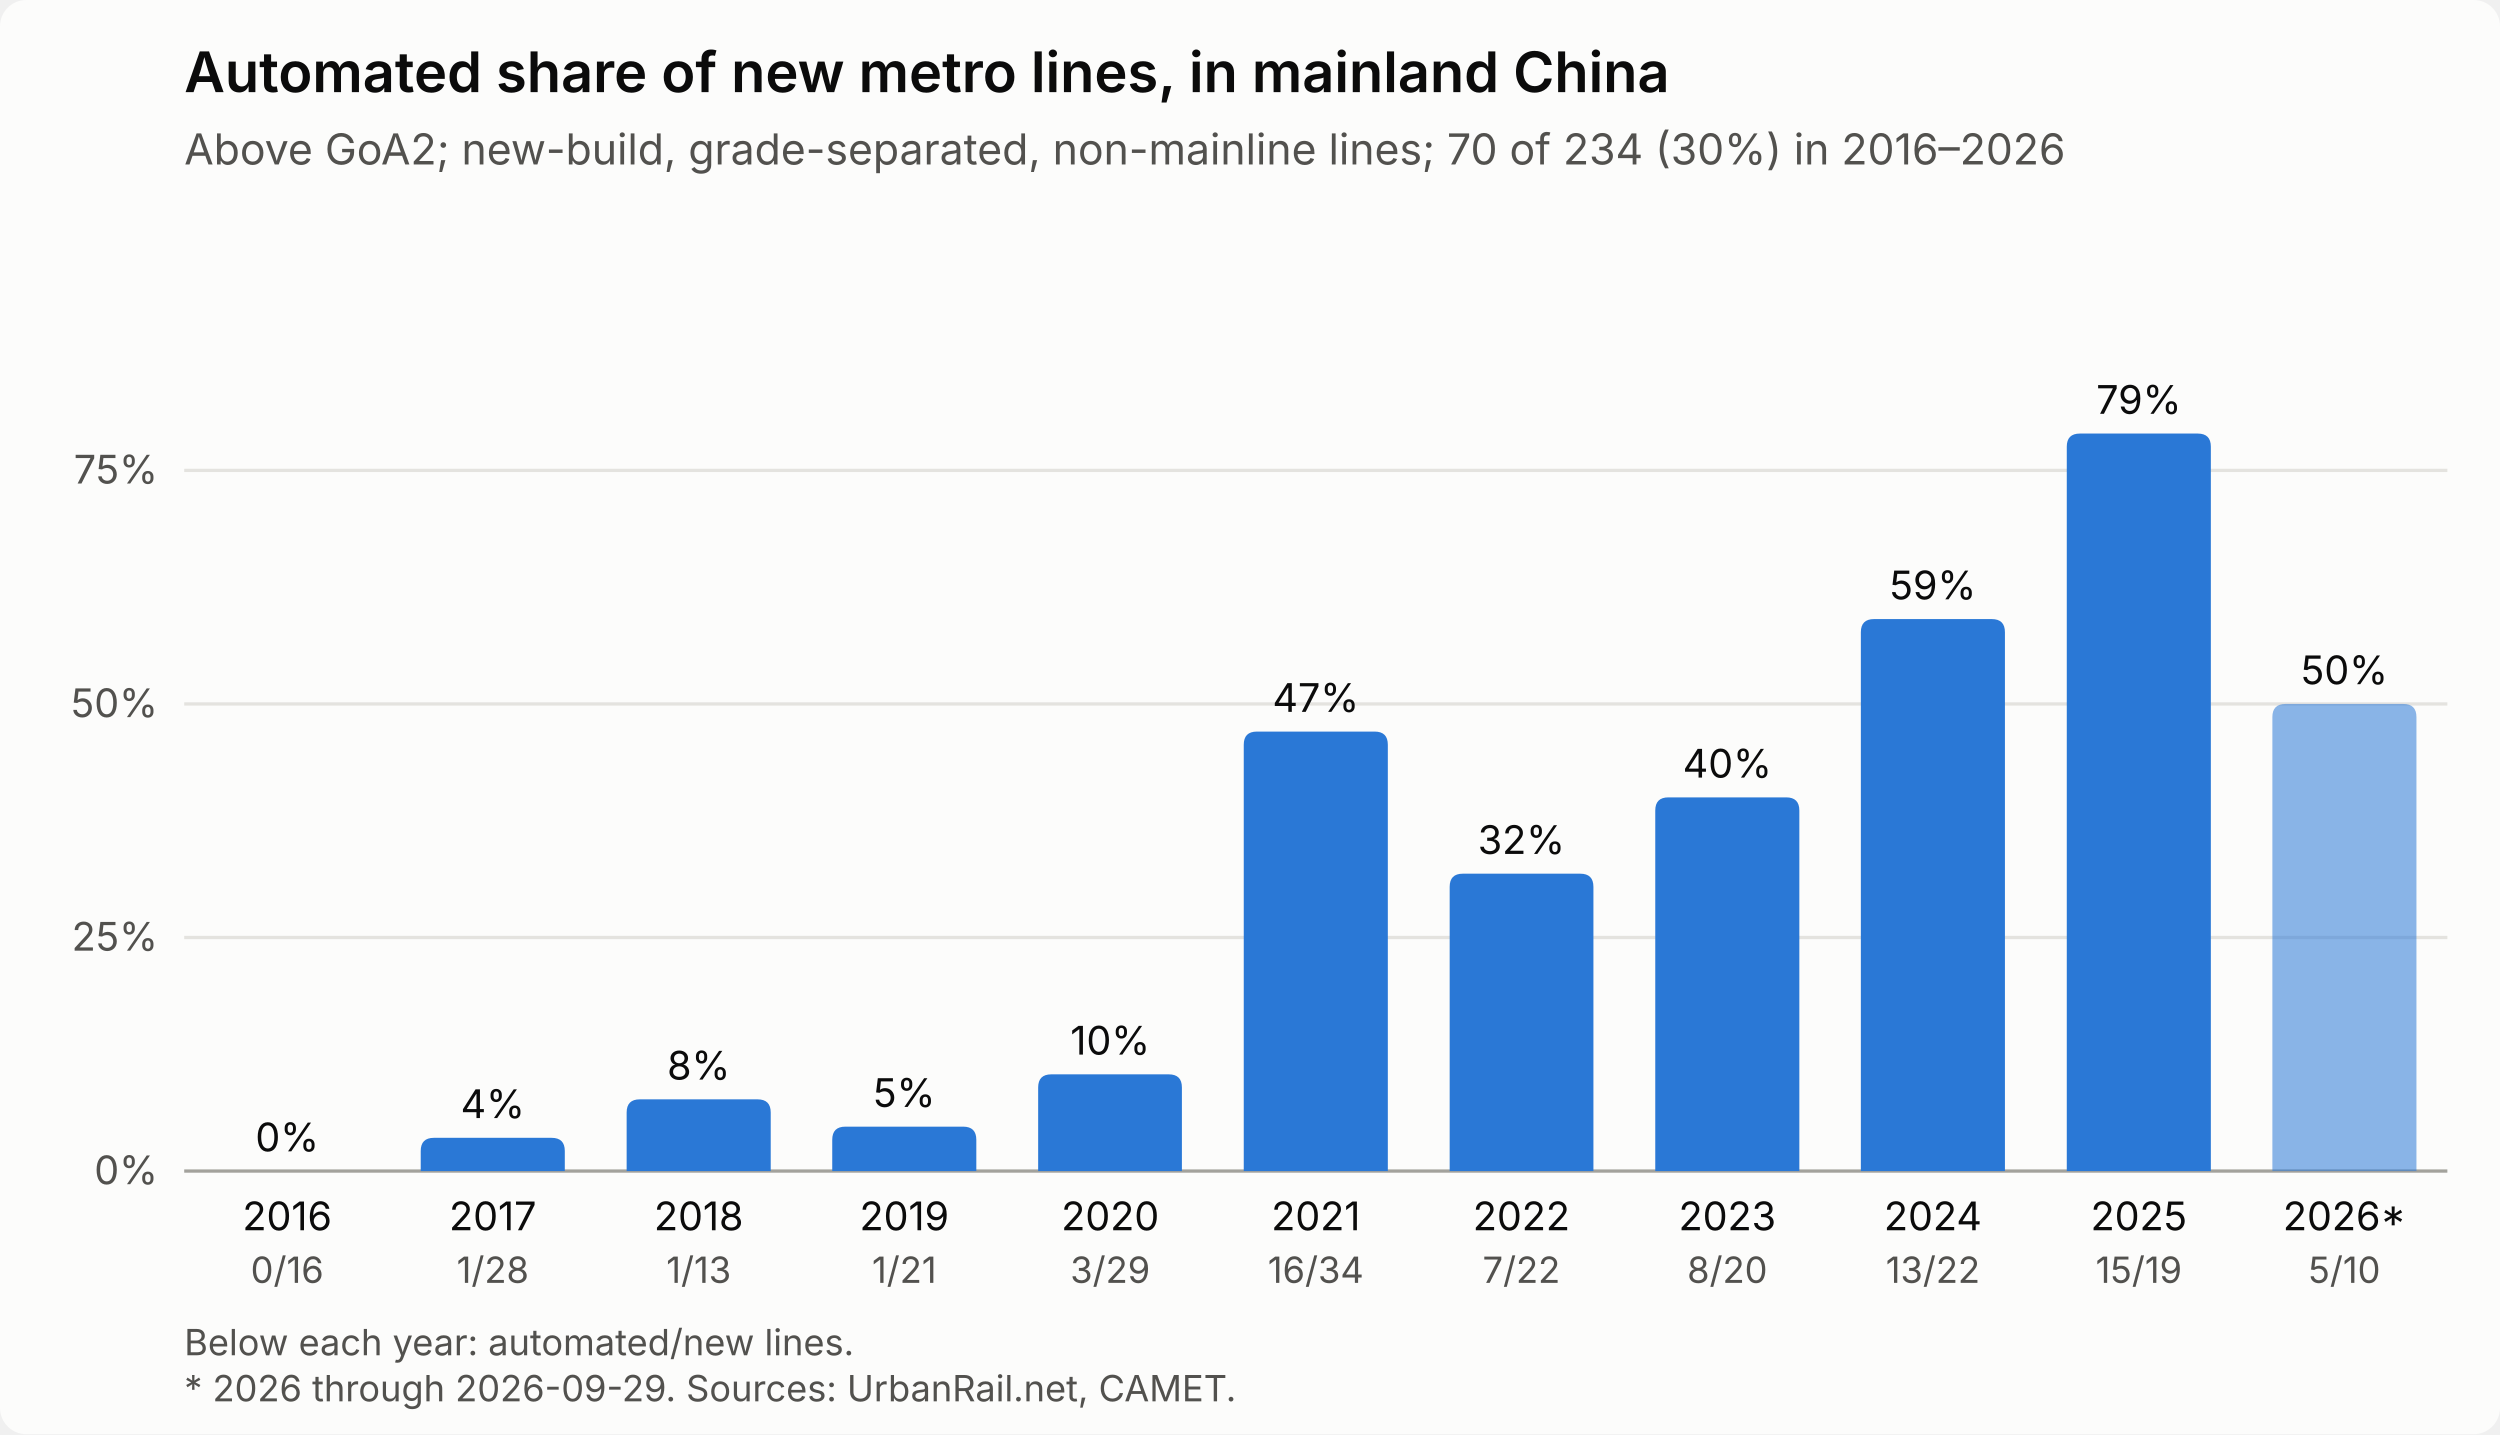
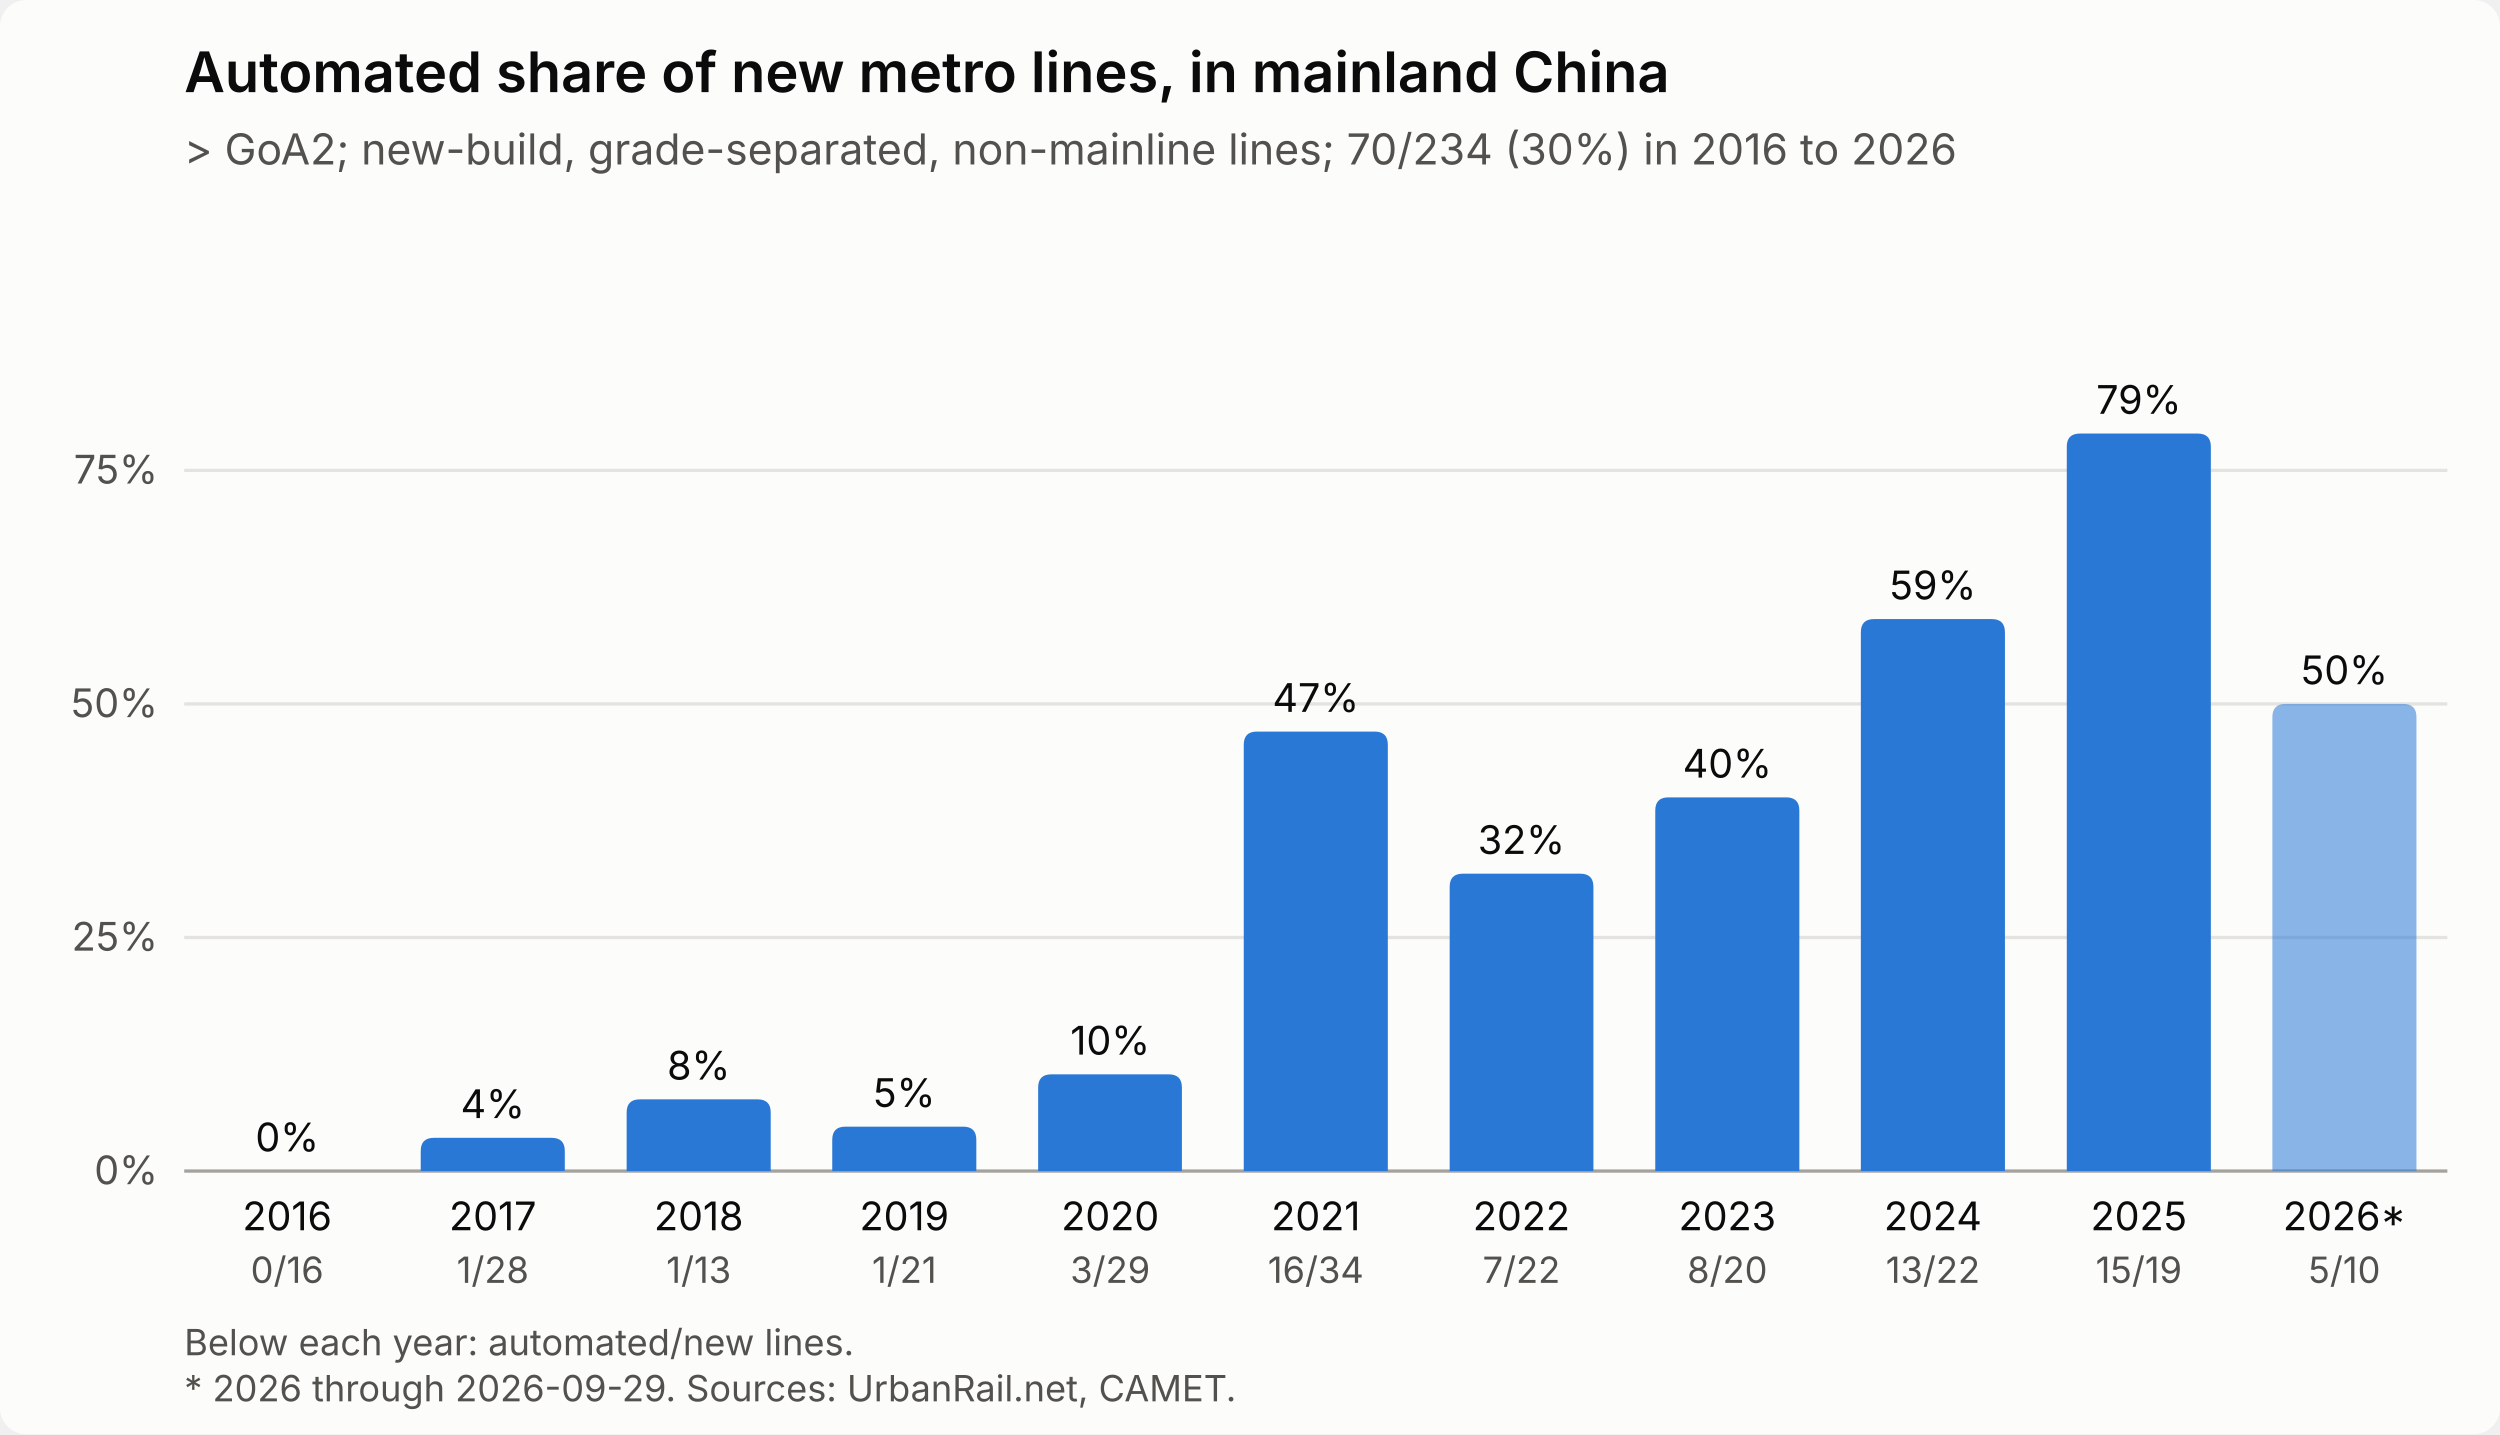
<svg xmlns="http://www.w3.org/2000/svg" viewBox="0 0 760 436" width="760" height="436" role="img" aria-labelledby="t d" font-family="system-ui, -apple-system, Segoe UI, sans-serif">
  <style>
.bg{fill:#fcfcfb}.bar{fill:#2a78d6}.bar.partial{fill-opacity:.55}
.grid{stroke:#e4e3df;stroke-width:1}.axis{stroke:#a3a29c;stroke-width:1}
.t1{fill:#0b0b0b}.t2{fill:#52514e}
@media (prefers-color-scheme: dark){
.bg{fill:#1a1a19}.bar{fill:#3987e5}.grid{stroke:#2e2e2c}.axis{stroke:#5d5c57}
.t1{fill:#ffffff}.t2{fill:#c3c2b7}}
</style>
  <rect class="bg" width="760" height="436" rx="8" />
  <text class="t1" x="56" y="28" font-size="17" font-weight="600">Automated share of new metro lines, in mainland China</text>
-   <text class="t2" x="56" y="50" font-size="13">Above GoA2; new-build, grade-separated, non-mainline lines; 70 of 234 (30%) in 2016–2026</text>
+   <text class="t2" x="56" y="50" font-size="13">&gt; GoA2; new-build, grade-separated, non-mainline lines; 70/234 (30%) in 2016 to 2026</text>
  <line class="axis" x1="56" x2="744" y1="356.0" y2="356.0" />
  <text class="t2" x="48" y="360.0" font-size="12" text-anchor="end">0%</text>
  <line class="grid" x1="56" x2="744" y1="285.0" y2="285.0" />
  <text class="t2" x="48" y="289.0" font-size="12" text-anchor="end">25%</text>
  <line class="grid" x1="56" x2="744" y1="214.0" y2="214.0" />
  <text class="t2" x="48" y="218.0" font-size="12" text-anchor="end">50%</text>
  <line class="grid" x1="56" x2="744" y1="143.0" y2="143.0" />
  <text class="t2" x="48" y="147.0" font-size="12" text-anchor="end">75%</text>
  <g>
    <rect x="56.0" y="72" width="62.5" height="284" fill="transparent" />
    <path class="bar" d="M65.4,356.0 V356.0 Q65.4,356.0 65.4,356.0 H109.2 Q109.2,356.0 109.2,356.0 V356.0 Z" />
    <text class="t1" x="87.3" y="350.0" font-size="12" text-anchor="middle">0%</text>
  </g>
  <text class="t1" x="87.3" y="374.0" font-size="12" text-anchor="middle">2016</text>
  <text class="t2" x="87.3" y="390.0" font-size="11" text-anchor="middle">0/16</text>
  <g>
    <rect x="118.5" y="72" width="62.5" height="284" fill="transparent" />
    <path class="bar" d="M127.9,356.0 V349.9 Q127.9,345.9 131.9,345.9 H167.7 Q171.7,345.9 171.7,349.9 V356.0 Z" />
    <text class="t1" x="149.8" y="339.9" font-size="12" text-anchor="middle">4%</text>
  </g>
  <text class="t1" x="149.8" y="374.0" font-size="12" text-anchor="middle">2017</text>
  <text class="t2" x="149.8" y="390.0" font-size="11" text-anchor="middle">1/28</text>
  <g>
    <rect x="181.1" y="72" width="62.5" height="284" fill="transparent" />
    <path class="bar" d="M190.5,356.0 V338.2 Q190.5,334.2 194.5,334.2 H230.3 Q234.3,334.2 234.3,338.2 V356.0 Z" />
    <text class="t1" x="212.4" y="328.2" font-size="12" text-anchor="middle">8%</text>
  </g>
  <text class="t1" x="212.4" y="374.0" font-size="12" text-anchor="middle">2018</text>
  <text class="t2" x="212.4" y="390.0" font-size="11" text-anchor="middle">1/13</text>
  <g>
    <rect x="243.6" y="72" width="62.5" height="284" fill="transparent" />
    <path class="bar" d="M253.0,356.0 V346.5 Q253.0,342.5 257.0,342.5 H292.8 Q296.8,342.5 296.8,346.5 V356.0 Z" />
    <text class="t1" x="274.9" y="336.5" font-size="12" text-anchor="middle">5%</text>
  </g>
  <text class="t1" x="274.9" y="374.0" font-size="12" text-anchor="middle">2019</text>
  <text class="t2" x="274.9" y="390.0" font-size="11" text-anchor="middle">1/21</text>
  <g>
    <rect x="306.2" y="72" width="62.5" height="284" fill="transparent" />
    <path class="bar" d="M315.6,356.0 V330.6 Q315.6,326.6 319.6,326.6 H355.3 Q359.3,326.6 359.3,330.6 V356.0 Z" />
    <text class="t1" x="337.5" y="320.6" font-size="12" text-anchor="middle">10%</text>
  </g>
  <text class="t1" x="337.5" y="374.0" font-size="12" text-anchor="middle">2020</text>
  <text class="t2" x="337.5" y="390.0" font-size="11" text-anchor="middle">3/29</text>
  <g>
    <rect x="368.7" y="72" width="62.5" height="284" fill="transparent" />
    <path class="bar" d="M378.1,356.0 V226.4 Q378.1,222.4 382.1,222.4 H417.9 Q421.9,222.4 421.9,226.4 V356.0 Z" />
    <text class="t1" x="400.0" y="216.4" font-size="12" text-anchor="middle">47%</text>
  </g>
  <text class="t1" x="400.0" y="374.0" font-size="12" text-anchor="middle">2021</text>
  <text class="t2" x="400.0" y="390.0" font-size="11" text-anchor="middle">16/34</text>
  <g>
    <rect x="431.3" y="72" width="62.5" height="284" fill="transparent" />
    <path class="bar" d="M440.7,356.0 V269.6 Q440.7,265.6 444.7,265.6 H480.4 Q484.4,265.6 484.4,269.6 V356.0 Z" />
    <text class="t1" x="462.5" y="259.6" font-size="12" text-anchor="middle">32%</text>
  </g>
  <text class="t1" x="462.5" y="374.0" font-size="12" text-anchor="middle">2022</text>
  <text class="t2" x="462.5" y="390.0" font-size="11" text-anchor="middle">7/22</text>
  <g>
    <rect x="493.8" y="72" width="62.5" height="284" fill="transparent" />
    <path class="bar" d="M503.2,356.0 V246.4 Q503.2,242.4 507.2,242.4 H543.0 Q547.0,242.4 547.0,246.4 V356.0 Z" />
    <text class="t1" x="525.1" y="236.4" font-size="12" text-anchor="middle">40%</text>
  </g>
  <text class="t1" x="525.1" y="374.0" font-size="12" text-anchor="middle">2023</text>
  <text class="t2" x="525.1" y="390.0" font-size="11" text-anchor="middle">8/20</text>
  <g>
    <rect x="556.4" y="72" width="62.5" height="284" fill="transparent" />
    <path class="bar" d="M565.7,356.0 V192.2 Q565.7,188.2 569.7,188.2 H605.5 Q609.5,188.2 609.5,192.2 V356.0 Z" />
    <text class="t1" x="587.6" y="182.2" font-size="12" text-anchor="middle">59%</text>
  </g>
  <text class="t1" x="587.6" y="374.0" font-size="12" text-anchor="middle">2024</text>
  <text class="t2" x="587.6" y="390.0" font-size="11" text-anchor="middle">13/22</text>
  <g>
    <rect x="618.9" y="72" width="62.5" height="284" fill="transparent" />
    <path class="bar" d="M628.3,356.0 V135.8 Q628.3,131.8 632.3,131.8 H668.1 Q672.1,131.8 672.1,135.8 V356.0 Z" />
    <text class="t1" x="650.2" y="125.8" font-size="12" text-anchor="middle">79%</text>
  </g>
  <text class="t1" x="650.2" y="374.0" font-size="12" text-anchor="middle">2025</text>
  <text class="t2" x="650.2" y="390.0" font-size="11" text-anchor="middle">15/19</text>
  <g>
    <rect x="681.5" y="72" width="62.5" height="284" fill="transparent" />
    <path class="bar partial" d="M690.8,356.0 V218.0 Q690.8,214.0 694.8,214.0 H730.6 Q734.6,214.0 734.6,218.0 V356.0 Z" />
    <text class="t1" x="712.7" y="208.0" font-size="12" text-anchor="middle">50%</text>
  </g>
  <text class="t1" x="712.7" y="374.0" font-size="12" text-anchor="middle">2026*</text>
  <text class="t2" x="712.7" y="390.0" font-size="11" text-anchor="middle">5/10</text>
  <text class="t2" x="56" y="412" font-size="11">Below each year: automated/new lines.</text>
  <text class="t2" x="56" y="426" font-size="11">* 2026 through 2026-09-29. Sources: UrbanRail.net, CAMET.</text>
</svg>
